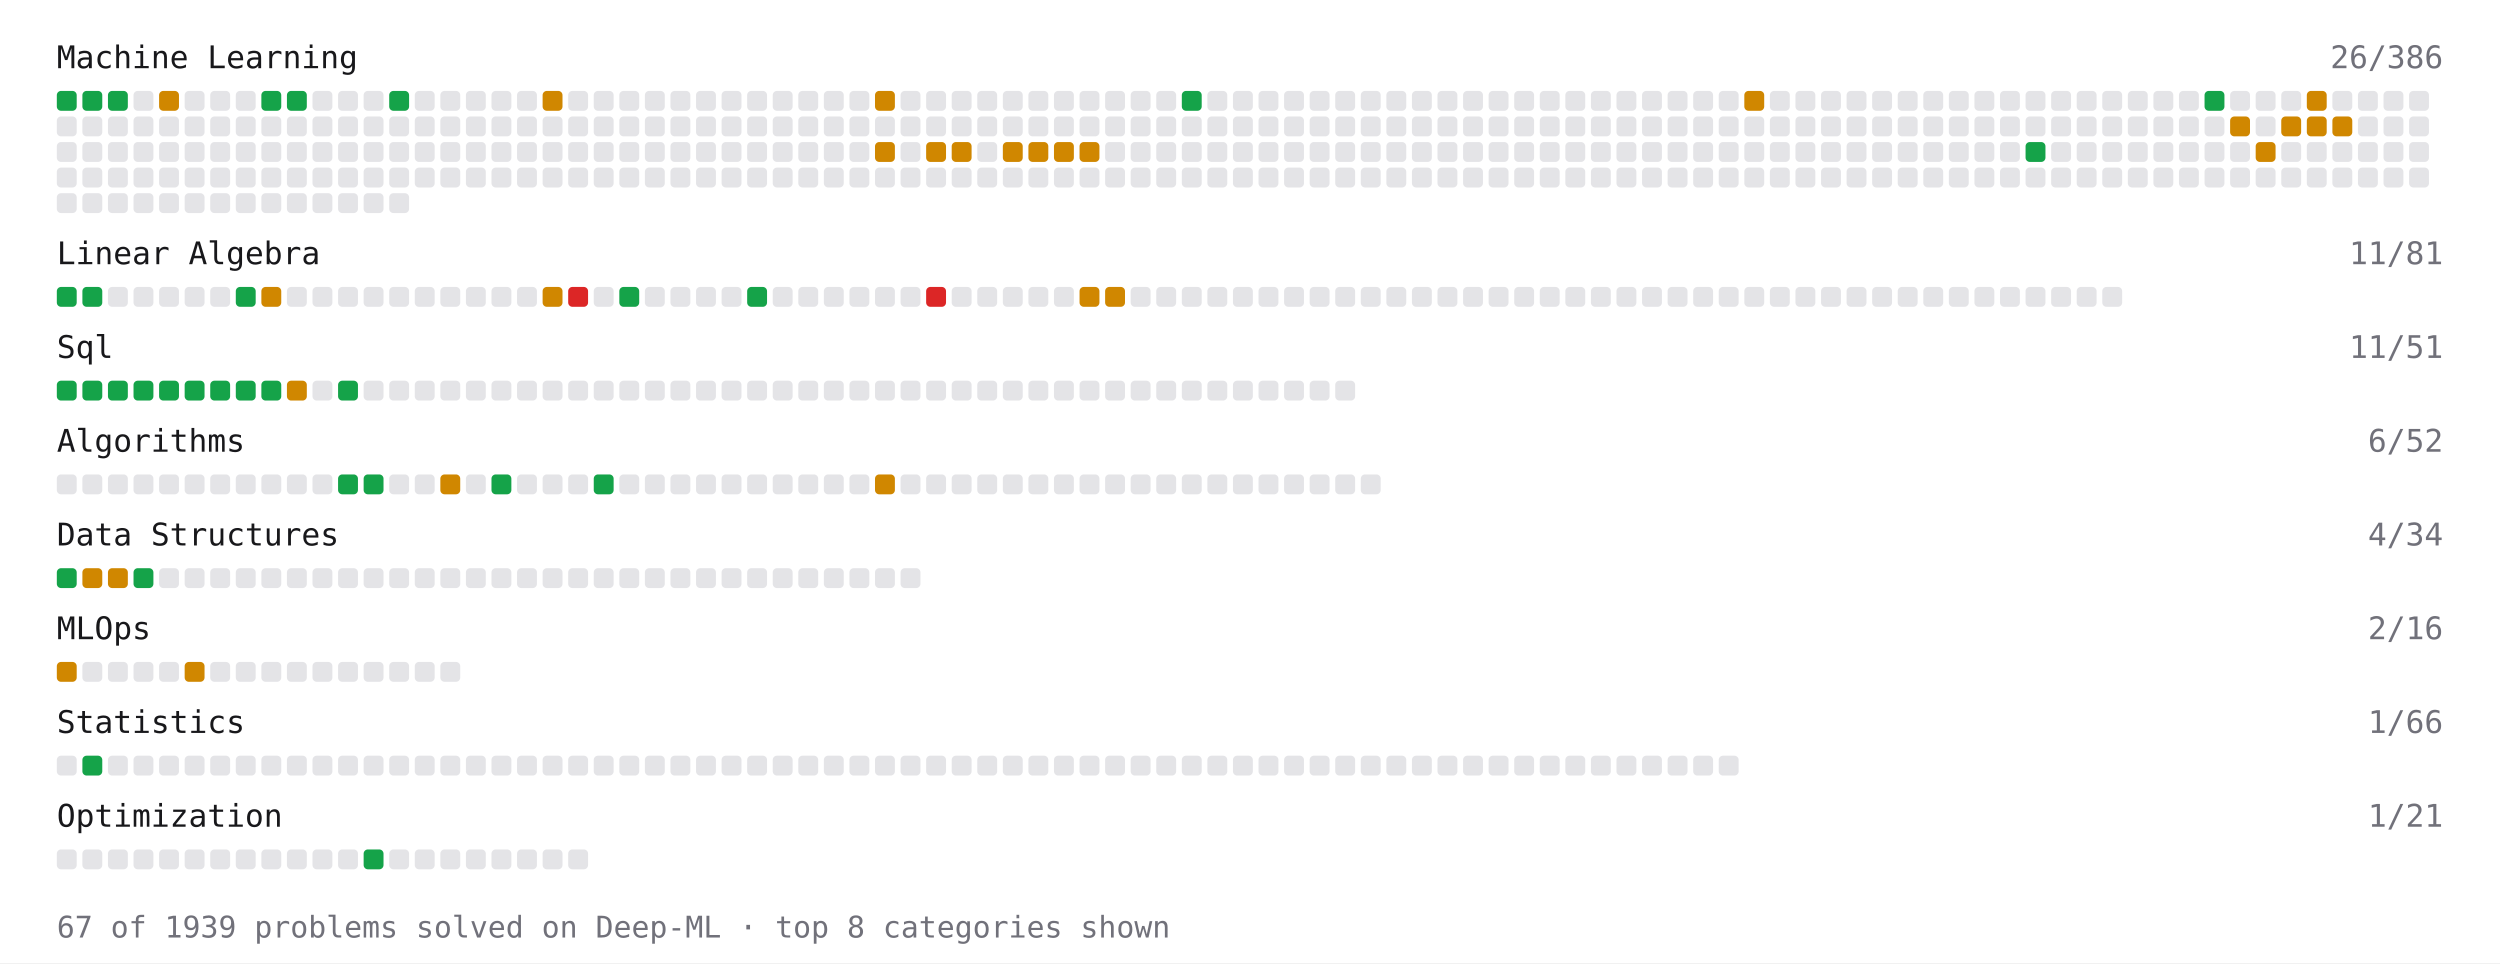
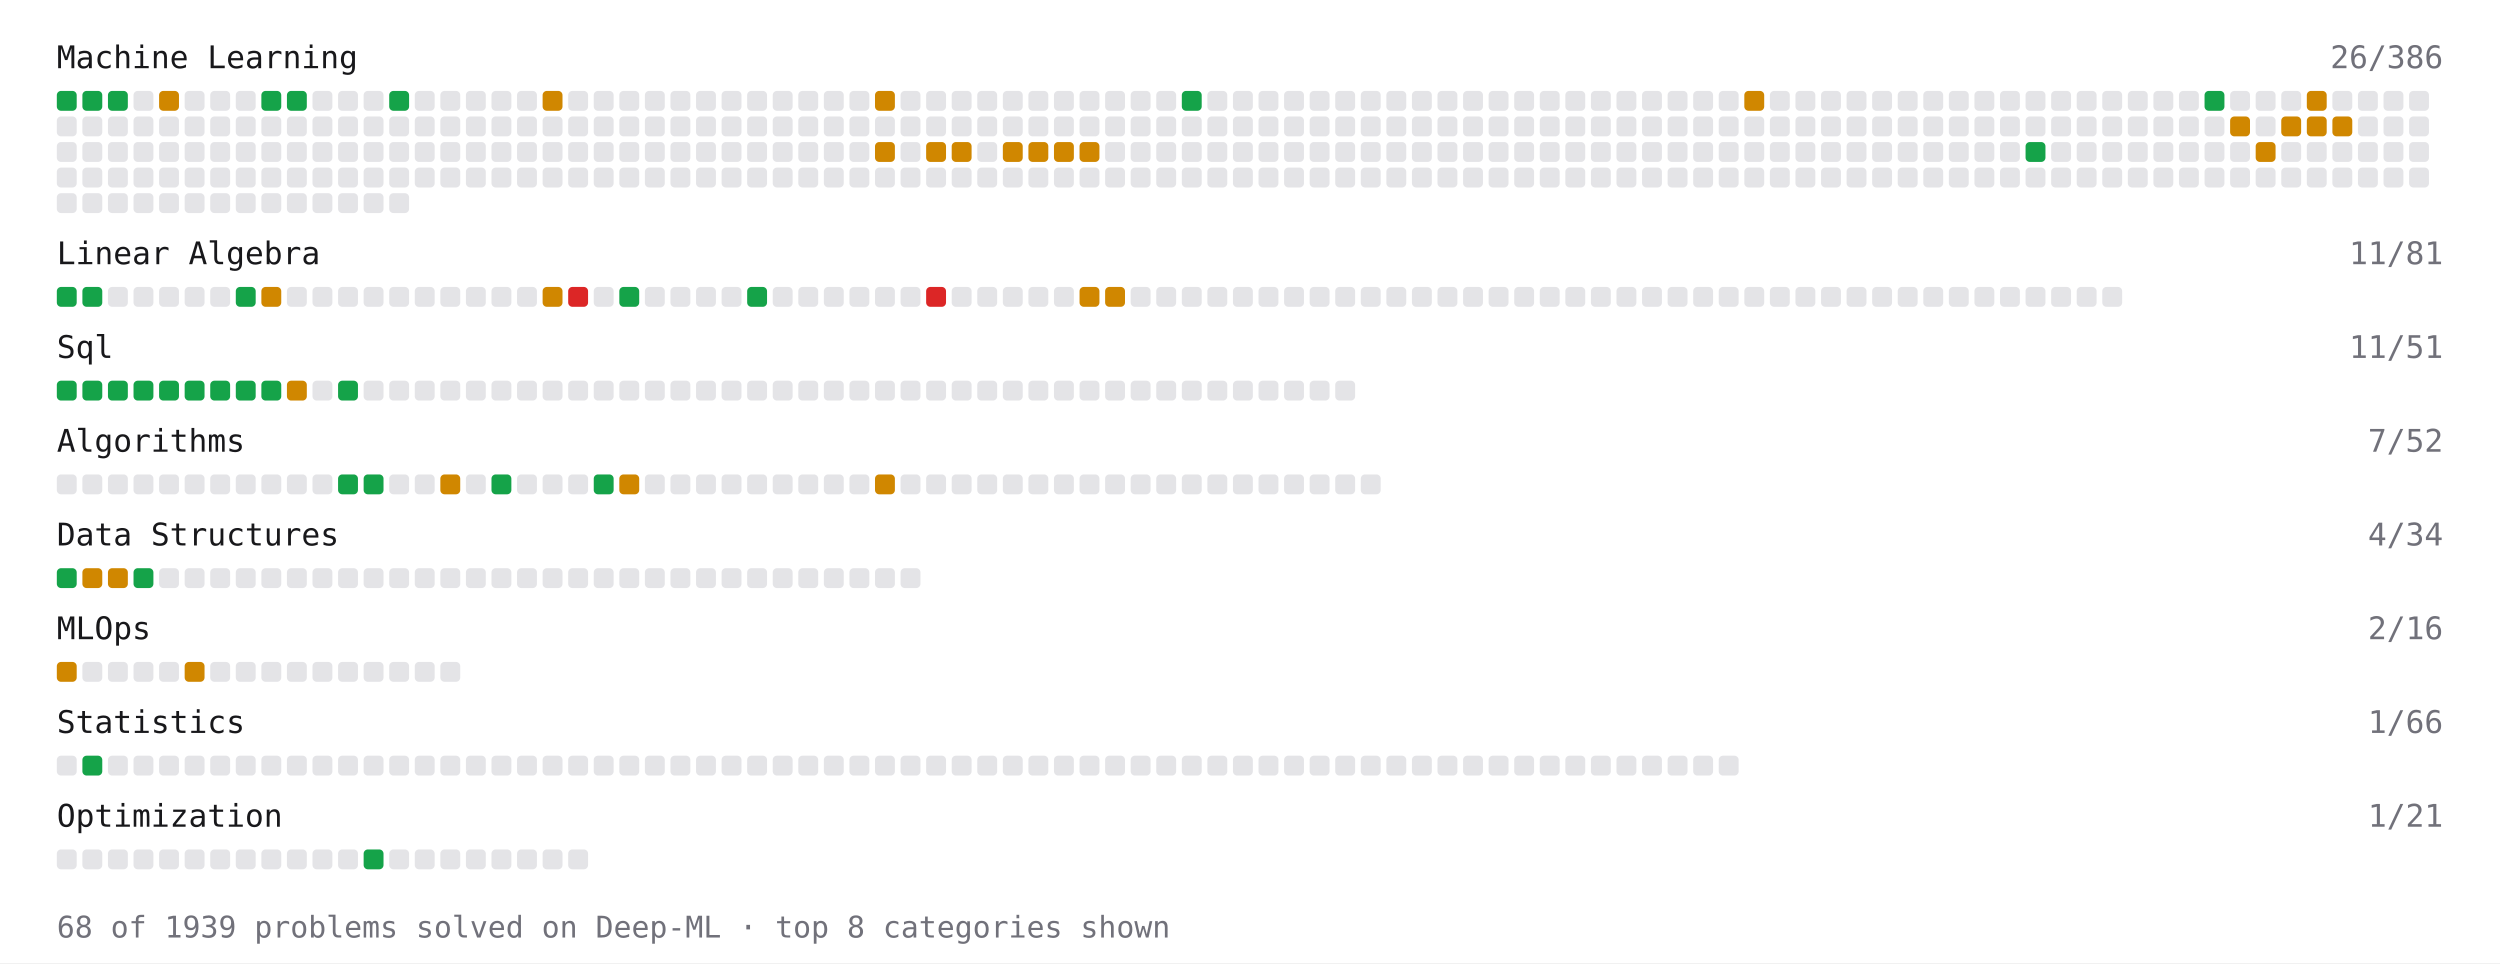
- <svg xmlns="http://www.w3.org/2000/svg" width="880" height="339" viewBox="0 0 880 339" role="img" aria-label="Deep-ML coverage: 67 of 1939 problems solved">
+ <svg xmlns="http://www.w3.org/2000/svg" width="880" height="339" viewBox="0 0 880 339" role="img" aria-label="Deep-ML coverage: 68 of 1939 problems solved">
  <style>
  .bg{fill:#ffffff}.tx{fill:#18181b}.dim{fill:#71717a}.none{fill:#e4e4e7}
  .e{fill:#15a349}.m{fill:#d08700}.h{fill:#dc2626}.u{fill:#a1a1aa}
  @media (prefers-color-scheme:dark){
    .bg{fill:#0b0b0d}.tx{fill:#fafafa}.dim{fill:#8b8b95}.none{fill:#26262b}
    .e{fill:#34d27b}.m{fill:#f5b13d}.h{fill:#f76d6d}.u{fill:#5c5c66}
  }
</style>
  <rect width="880" height="339" class="bg" />
  <text x="20" y="24" class="tx" font-size="11" font-family="ui-monospace,monospace">Machine Learning</text>
  <text x="860" y="24" class="dim" font-size="11" text-anchor="end" font-family="ui-monospace,monospace">26/386</text>
  <rect x="20" y="32" width="7" height="7" rx="1.5" class="e" />
  <rect x="29" y="32" width="7" height="7" rx="1.5" class="e" />
  <rect x="38" y="32" width="7" height="7" rx="1.5" class="e" />
  <rect x="47" y="32" width="7" height="7" rx="1.5" class="none" />
  <rect x="56" y="32" width="7" height="7" rx="1.5" class="m" />
  <rect x="65" y="32" width="7" height="7" rx="1.5" class="none" />
  <rect x="74" y="32" width="7" height="7" rx="1.5" class="none" />
  <rect x="83" y="32" width="7" height="7" rx="1.5" class="none" />
  <rect x="92" y="32" width="7" height="7" rx="1.5" class="e" />
  <rect x="101" y="32" width="7" height="7" rx="1.5" class="e" />
  <rect x="110" y="32" width="7" height="7" rx="1.5" class="none" />
  <rect x="119" y="32" width="7" height="7" rx="1.5" class="none" />
  <rect x="128" y="32" width="7" height="7" rx="1.5" class="none" />
  <rect x="137" y="32" width="7" height="7" rx="1.5" class="e" />
  <rect x="146" y="32" width="7" height="7" rx="1.5" class="none" />
  <rect x="155" y="32" width="7" height="7" rx="1.5" class="none" />
  <rect x="164" y="32" width="7" height="7" rx="1.5" class="none" />
  <rect x="173" y="32" width="7" height="7" rx="1.5" class="none" />
  <rect x="182" y="32" width="7" height="7" rx="1.5" class="none" />
  <rect x="191" y="32" width="7" height="7" rx="1.5" class="m" />
  <rect x="200" y="32" width="7" height="7" rx="1.5" class="none" />
  <rect x="209" y="32" width="7" height="7" rx="1.5" class="none" />
  <rect x="218" y="32" width="7" height="7" rx="1.5" class="none" />
  <rect x="227" y="32" width="7" height="7" rx="1.5" class="none" />
  <rect x="236" y="32" width="7" height="7" rx="1.5" class="none" />
  <rect x="245" y="32" width="7" height="7" rx="1.5" class="none" />
  <rect x="254" y="32" width="7" height="7" rx="1.5" class="none" />
  <rect x="263" y="32" width="7" height="7" rx="1.5" class="none" />
  <rect x="272" y="32" width="7" height="7" rx="1.5" class="none" />
  <rect x="281" y="32" width="7" height="7" rx="1.5" class="none" />
  <rect x="290" y="32" width="7" height="7" rx="1.5" class="none" />
  <rect x="299" y="32" width="7" height="7" rx="1.5" class="none" />
  <rect x="308" y="32" width="7" height="7" rx="1.5" class="m" />
  <rect x="317" y="32" width="7" height="7" rx="1.5" class="none" />
  <rect x="326" y="32" width="7" height="7" rx="1.5" class="none" />
  <rect x="335" y="32" width="7" height="7" rx="1.5" class="none" />
  <rect x="344" y="32" width="7" height="7" rx="1.5" class="none" />
  <rect x="353" y="32" width="7" height="7" rx="1.5" class="none" />
  <rect x="362" y="32" width="7" height="7" rx="1.5" class="none" />
  <rect x="371" y="32" width="7" height="7" rx="1.5" class="none" />
  <rect x="380" y="32" width="7" height="7" rx="1.5" class="none" />
  <rect x="389" y="32" width="7" height="7" rx="1.5" class="none" />
  <rect x="398" y="32" width="7" height="7" rx="1.5" class="none" />
  <rect x="407" y="32" width="7" height="7" rx="1.5" class="none" />
  <rect x="416" y="32" width="7" height="7" rx="1.5" class="e" />
  <rect x="425" y="32" width="7" height="7" rx="1.5" class="none" />
  <rect x="434" y="32" width="7" height="7" rx="1.5" class="none" />
  <rect x="443" y="32" width="7" height="7" rx="1.5" class="none" />
  <rect x="452" y="32" width="7" height="7" rx="1.5" class="none" />
  <rect x="461" y="32" width="7" height="7" rx="1.5" class="none" />
  <rect x="470" y="32" width="7" height="7" rx="1.5" class="none" />
  <rect x="479" y="32" width="7" height="7" rx="1.5" class="none" />
  <rect x="488" y="32" width="7" height="7" rx="1.5" class="none" />
  <rect x="497" y="32" width="7" height="7" rx="1.5" class="none" />
  <rect x="506" y="32" width="7" height="7" rx="1.5" class="none" />
  <rect x="515" y="32" width="7" height="7" rx="1.5" class="none" />
  <rect x="524" y="32" width="7" height="7" rx="1.5" class="none" />
  <rect x="533" y="32" width="7" height="7" rx="1.5" class="none" />
  <rect x="542" y="32" width="7" height="7" rx="1.5" class="none" />
  <rect x="551" y="32" width="7" height="7" rx="1.5" class="none" />
  <rect x="560" y="32" width="7" height="7" rx="1.5" class="none" />
  <rect x="569" y="32" width="7" height="7" rx="1.5" class="none" />
  <rect x="578" y="32" width="7" height="7" rx="1.5" class="none" />
  <rect x="587" y="32" width="7" height="7" rx="1.5" class="none" />
  <rect x="596" y="32" width="7" height="7" rx="1.5" class="none" />
  <rect x="605" y="32" width="7" height="7" rx="1.5" class="none" />
  <rect x="614" y="32" width="7" height="7" rx="1.5" class="m" />
  <rect x="623" y="32" width="7" height="7" rx="1.5" class="none" />
  <rect x="632" y="32" width="7" height="7" rx="1.5" class="none" />
  <rect x="641" y="32" width="7" height="7" rx="1.5" class="none" />
  <rect x="650" y="32" width="7" height="7" rx="1.5" class="none" />
  <rect x="659" y="32" width="7" height="7" rx="1.5" class="none" />
  <rect x="668" y="32" width="7" height="7" rx="1.5" class="none" />
  <rect x="677" y="32" width="7" height="7" rx="1.5" class="none" />
  <rect x="686" y="32" width="7" height="7" rx="1.5" class="none" />
  <rect x="695" y="32" width="7" height="7" rx="1.5" class="none" />
  <rect x="704" y="32" width="7" height="7" rx="1.5" class="none" />
  <rect x="713" y="32" width="7" height="7" rx="1.5" class="none" />
  <rect x="722" y="32" width="7" height="7" rx="1.5" class="none" />
  <rect x="731" y="32" width="7" height="7" rx="1.5" class="none" />
  <rect x="740" y="32" width="7" height="7" rx="1.5" class="none" />
  <rect x="749" y="32" width="7" height="7" rx="1.5" class="none" />
  <rect x="758" y="32" width="7" height="7" rx="1.5" class="none" />
  <rect x="767" y="32" width="7" height="7" rx="1.5" class="none" />
  <rect x="776" y="32" width="7" height="7" rx="1.5" class="e" />
  <rect x="785" y="32" width="7" height="7" rx="1.5" class="none" />
  <rect x="794" y="32" width="7" height="7" rx="1.5" class="none" />
  <rect x="803" y="32" width="7" height="7" rx="1.5" class="none" />
  <rect x="812" y="32" width="7" height="7" rx="1.5" class="m" />
  <rect x="821" y="32" width="7" height="7" rx="1.5" class="none" />
  <rect x="830" y="32" width="7" height="7" rx="1.5" class="none" />
  <rect x="839" y="32" width="7" height="7" rx="1.5" class="none" />
  <rect x="848" y="32" width="7" height="7" rx="1.5" class="none" />
  <rect x="20" y="41" width="7" height="7" rx="1.5" class="none" />
  <rect x="29" y="41" width="7" height="7" rx="1.5" class="none" />
  <rect x="38" y="41" width="7" height="7" rx="1.5" class="none" />
  <rect x="47" y="41" width="7" height="7" rx="1.5" class="none" />
  <rect x="56" y="41" width="7" height="7" rx="1.5" class="none" />
  <rect x="65" y="41" width="7" height="7" rx="1.5" class="none" />
  <rect x="74" y="41" width="7" height="7" rx="1.5" class="none" />
  <rect x="83" y="41" width="7" height="7" rx="1.5" class="none" />
  <rect x="92" y="41" width="7" height="7" rx="1.5" class="none" />
  <rect x="101" y="41" width="7" height="7" rx="1.5" class="none" />
  <rect x="110" y="41" width="7" height="7" rx="1.5" class="none" />
  <rect x="119" y="41" width="7" height="7" rx="1.5" class="none" />
  <rect x="128" y="41" width="7" height="7" rx="1.5" class="none" />
  <rect x="137" y="41" width="7" height="7" rx="1.5" class="none" />
  <rect x="146" y="41" width="7" height="7" rx="1.5" class="none" />
  <rect x="155" y="41" width="7" height="7" rx="1.5" class="none" />
  <rect x="164" y="41" width="7" height="7" rx="1.5" class="none" />
  <rect x="173" y="41" width="7" height="7" rx="1.5" class="none" />
  <rect x="182" y="41" width="7" height="7" rx="1.5" class="none" />
  <rect x="191" y="41" width="7" height="7" rx="1.5" class="none" />
  <rect x="200" y="41" width="7" height="7" rx="1.5" class="none" />
  <rect x="209" y="41" width="7" height="7" rx="1.5" class="none" />
  <rect x="218" y="41" width="7" height="7" rx="1.5" class="none" />
  <rect x="227" y="41" width="7" height="7" rx="1.5" class="none" />
  <rect x="236" y="41" width="7" height="7" rx="1.5" class="none" />
  <rect x="245" y="41" width="7" height="7" rx="1.5" class="none" />
  <rect x="254" y="41" width="7" height="7" rx="1.5" class="none" />
  <rect x="263" y="41" width="7" height="7" rx="1.5" class="none" />
  <rect x="272" y="41" width="7" height="7" rx="1.5" class="none" />
  <rect x="281" y="41" width="7" height="7" rx="1.5" class="none" />
  <rect x="290" y="41" width="7" height="7" rx="1.5" class="none" />
  <rect x="299" y="41" width="7" height="7" rx="1.5" class="none" />
  <rect x="308" y="41" width="7" height="7" rx="1.5" class="none" />
  <rect x="317" y="41" width="7" height="7" rx="1.5" class="none" />
  <rect x="326" y="41" width="7" height="7" rx="1.5" class="none" />
  <rect x="335" y="41" width="7" height="7" rx="1.5" class="none" />
  <rect x="344" y="41" width="7" height="7" rx="1.5" class="none" />
  <rect x="353" y="41" width="7" height="7" rx="1.5" class="none" />
  <rect x="362" y="41" width="7" height="7" rx="1.5" class="none" />
  <rect x="371" y="41" width="7" height="7" rx="1.5" class="none" />
  <rect x="380" y="41" width="7" height="7" rx="1.5" class="none" />
  <rect x="389" y="41" width="7" height="7" rx="1.5" class="none" />
  <rect x="398" y="41" width="7" height="7" rx="1.5" class="none" />
  <rect x="407" y="41" width="7" height="7" rx="1.5" class="none" />
  <rect x="416" y="41" width="7" height="7" rx="1.5" class="none" />
  <rect x="425" y="41" width="7" height="7" rx="1.5" class="none" />
  <rect x="434" y="41" width="7" height="7" rx="1.5" class="none" />
  <rect x="443" y="41" width="7" height="7" rx="1.5" class="none" />
  <rect x="452" y="41" width="7" height="7" rx="1.5" class="none" />
  <rect x="461" y="41" width="7" height="7" rx="1.5" class="none" />
  <rect x="470" y="41" width="7" height="7" rx="1.5" class="none" />
  <rect x="479" y="41" width="7" height="7" rx="1.5" class="none" />
  <rect x="488" y="41" width="7" height="7" rx="1.5" class="none" />
  <rect x="497" y="41" width="7" height="7" rx="1.5" class="none" />
  <rect x="506" y="41" width="7" height="7" rx="1.5" class="none" />
  <rect x="515" y="41" width="7" height="7" rx="1.5" class="none" />
  <rect x="524" y="41" width="7" height="7" rx="1.5" class="none" />
  <rect x="533" y="41" width="7" height="7" rx="1.5" class="none" />
  <rect x="542" y="41" width="7" height="7" rx="1.5" class="none" />
  <rect x="551" y="41" width="7" height="7" rx="1.5" class="none" />
  <rect x="560" y="41" width="7" height="7" rx="1.5" class="none" />
  <rect x="569" y="41" width="7" height="7" rx="1.5" class="none" />
  <rect x="578" y="41" width="7" height="7" rx="1.5" class="none" />
  <rect x="587" y="41" width="7" height="7" rx="1.5" class="none" />
  <rect x="596" y="41" width="7" height="7" rx="1.5" class="none" />
  <rect x="605" y="41" width="7" height="7" rx="1.5" class="none" />
  <rect x="614" y="41" width="7" height="7" rx="1.5" class="none" />
  <rect x="623" y="41" width="7" height="7" rx="1.5" class="none" />
  <rect x="632" y="41" width="7" height="7" rx="1.5" class="none" />
  <rect x="641" y="41" width="7" height="7" rx="1.5" class="none" />
  <rect x="650" y="41" width="7" height="7" rx="1.5" class="none" />
  <rect x="659" y="41" width="7" height="7" rx="1.5" class="none" />
  <rect x="668" y="41" width="7" height="7" rx="1.5" class="none" />
  <rect x="677" y="41" width="7" height="7" rx="1.5" class="none" />
  <rect x="686" y="41" width="7" height="7" rx="1.5" class="none" />
  <rect x="695" y="41" width="7" height="7" rx="1.5" class="none" />
  <rect x="704" y="41" width="7" height="7" rx="1.5" class="none" />
  <rect x="713" y="41" width="7" height="7" rx="1.5" class="none" />
  <rect x="722" y="41" width="7" height="7" rx="1.5" class="none" />
  <rect x="731" y="41" width="7" height="7" rx="1.5" class="none" />
  <rect x="740" y="41" width="7" height="7" rx="1.5" class="none" />
  <rect x="749" y="41" width="7" height="7" rx="1.5" class="none" />
  <rect x="758" y="41" width="7" height="7" rx="1.5" class="none" />
  <rect x="767" y="41" width="7" height="7" rx="1.5" class="none" />
  <rect x="776" y="41" width="7" height="7" rx="1.5" class="none" />
  <rect x="785" y="41" width="7" height="7" rx="1.5" class="m" />
  <rect x="794" y="41" width="7" height="7" rx="1.5" class="none" />
  <rect x="803" y="41" width="7" height="7" rx="1.5" class="m" />
  <rect x="812" y="41" width="7" height="7" rx="1.5" class="m" />
  <rect x="821" y="41" width="7" height="7" rx="1.5" class="m" />
  <rect x="830" y="41" width="7" height="7" rx="1.5" class="none" />
  <rect x="839" y="41" width="7" height="7" rx="1.5" class="none" />
  <rect x="848" y="41" width="7" height="7" rx="1.5" class="none" />
  <rect x="20" y="50" width="7" height="7" rx="1.5" class="none" />
  <rect x="29" y="50" width="7" height="7" rx="1.5" class="none" />
  <rect x="38" y="50" width="7" height="7" rx="1.5" class="none" />
  <rect x="47" y="50" width="7" height="7" rx="1.5" class="none" />
  <rect x="56" y="50" width="7" height="7" rx="1.5" class="none" />
  <rect x="65" y="50" width="7" height="7" rx="1.5" class="none" />
  <rect x="74" y="50" width="7" height="7" rx="1.5" class="none" />
  <rect x="83" y="50" width="7" height="7" rx="1.5" class="none" />
  <rect x="92" y="50" width="7" height="7" rx="1.5" class="none" />
  <rect x="101" y="50" width="7" height="7" rx="1.5" class="none" />
  <rect x="110" y="50" width="7" height="7" rx="1.5" class="none" />
  <rect x="119" y="50" width="7" height="7" rx="1.5" class="none" />
  <rect x="128" y="50" width="7" height="7" rx="1.5" class="none" />
  <rect x="137" y="50" width="7" height="7" rx="1.5" class="none" />
  <rect x="146" y="50" width="7" height="7" rx="1.5" class="none" />
  <rect x="155" y="50" width="7" height="7" rx="1.5" class="none" />
  <rect x="164" y="50" width="7" height="7" rx="1.5" class="none" />
  <rect x="173" y="50" width="7" height="7" rx="1.5" class="none" />
  <rect x="182" y="50" width="7" height="7" rx="1.5" class="none" />
  <rect x="191" y="50" width="7" height="7" rx="1.5" class="none" />
  <rect x="200" y="50" width="7" height="7" rx="1.5" class="none" />
  <rect x="209" y="50" width="7" height="7" rx="1.5" class="none" />
  <rect x="218" y="50" width="7" height="7" rx="1.5" class="none" />
  <rect x="227" y="50" width="7" height="7" rx="1.5" class="none" />
  <rect x="236" y="50" width="7" height="7" rx="1.5" class="none" />
  <rect x="245" y="50" width="7" height="7" rx="1.5" class="none" />
  <rect x="254" y="50" width="7" height="7" rx="1.5" class="none" />
  <rect x="263" y="50" width="7" height="7" rx="1.5" class="none" />
  <rect x="272" y="50" width="7" height="7" rx="1.5" class="none" />
  <rect x="281" y="50" width="7" height="7" rx="1.5" class="none" />
  <rect x="290" y="50" width="7" height="7" rx="1.5" class="none" />
  <rect x="299" y="50" width="7" height="7" rx="1.5" class="none" />
  <rect x="308" y="50" width="7" height="7" rx="1.5" class="m" />
  <rect x="317" y="50" width="7" height="7" rx="1.5" class="none" />
  <rect x="326" y="50" width="7" height="7" rx="1.5" class="m" />
  <rect x="335" y="50" width="7" height="7" rx="1.5" class="m" />
  <rect x="344" y="50" width="7" height="7" rx="1.5" class="none" />
  <rect x="353" y="50" width="7" height="7" rx="1.5" class="m" />
  <rect x="362" y="50" width="7" height="7" rx="1.5" class="m" />
  <rect x="371" y="50" width="7" height="7" rx="1.5" class="m" />
  <rect x="380" y="50" width="7" height="7" rx="1.5" class="m" />
  <rect x="389" y="50" width="7" height="7" rx="1.5" class="none" />
  <rect x="398" y="50" width="7" height="7" rx="1.5" class="none" />
  <rect x="407" y="50" width="7" height="7" rx="1.5" class="none" />
  <rect x="416" y="50" width="7" height="7" rx="1.5" class="none" />
  <rect x="425" y="50" width="7" height="7" rx="1.5" class="none" />
  <rect x="434" y="50" width="7" height="7" rx="1.5" class="none" />
  <rect x="443" y="50" width="7" height="7" rx="1.5" class="none" />
  <rect x="452" y="50" width="7" height="7" rx="1.5" class="none" />
  <rect x="461" y="50" width="7" height="7" rx="1.5" class="none" />
  <rect x="470" y="50" width="7" height="7" rx="1.5" class="none" />
  <rect x="479" y="50" width="7" height="7" rx="1.5" class="none" />
  <rect x="488" y="50" width="7" height="7" rx="1.5" class="none" />
  <rect x="497" y="50" width="7" height="7" rx="1.5" class="none" />
  <rect x="506" y="50" width="7" height="7" rx="1.5" class="none" />
  <rect x="515" y="50" width="7" height="7" rx="1.5" class="none" />
  <rect x="524" y="50" width="7" height="7" rx="1.5" class="none" />
  <rect x="533" y="50" width="7" height="7" rx="1.5" class="none" />
  <rect x="542" y="50" width="7" height="7" rx="1.5" class="none" />
  <rect x="551" y="50" width="7" height="7" rx="1.5" class="none" />
  <rect x="560" y="50" width="7" height="7" rx="1.5" class="none" />
  <rect x="569" y="50" width="7" height="7" rx="1.5" class="none" />
  <rect x="578" y="50" width="7" height="7" rx="1.5" class="none" />
  <rect x="587" y="50" width="7" height="7" rx="1.5" class="none" />
  <rect x="596" y="50" width="7" height="7" rx="1.5" class="none" />
  <rect x="605" y="50" width="7" height="7" rx="1.5" class="none" />
  <rect x="614" y="50" width="7" height="7" rx="1.5" class="none" />
  <rect x="623" y="50" width="7" height="7" rx="1.5" class="none" />
  <rect x="632" y="50" width="7" height="7" rx="1.5" class="none" />
  <rect x="641" y="50" width="7" height="7" rx="1.5" class="none" />
  <rect x="650" y="50" width="7" height="7" rx="1.5" class="none" />
  <rect x="659" y="50" width="7" height="7" rx="1.5" class="none" />
  <rect x="668" y="50" width="7" height="7" rx="1.5" class="none" />
  <rect x="677" y="50" width="7" height="7" rx="1.5" class="none" />
  <rect x="686" y="50" width="7" height="7" rx="1.5" class="none" />
  <rect x="695" y="50" width="7" height="7" rx="1.5" class="none" />
  <rect x="704" y="50" width="7" height="7" rx="1.5" class="none" />
  <rect x="713" y="50" width="7" height="7" rx="1.5" class="e" />
  <rect x="722" y="50" width="7" height="7" rx="1.5" class="none" />
  <rect x="731" y="50" width="7" height="7" rx="1.5" class="none" />
  <rect x="740" y="50" width="7" height="7" rx="1.5" class="none" />
  <rect x="749" y="50" width="7" height="7" rx="1.5" class="none" />
  <rect x="758" y="50" width="7" height="7" rx="1.5" class="none" />
  <rect x="767" y="50" width="7" height="7" rx="1.5" class="none" />
  <rect x="776" y="50" width="7" height="7" rx="1.5" class="none" />
  <rect x="785" y="50" width="7" height="7" rx="1.5" class="none" />
  <rect x="794" y="50" width="7" height="7" rx="1.5" class="m" />
  <rect x="803" y="50" width="7" height="7" rx="1.5" class="none" />
  <rect x="812" y="50" width="7" height="7" rx="1.5" class="none" />
  <rect x="821" y="50" width="7" height="7" rx="1.5" class="none" />
  <rect x="830" y="50" width="7" height="7" rx="1.5" class="none" />
  <rect x="839" y="50" width="7" height="7" rx="1.5" class="none" />
  <rect x="848" y="50" width="7" height="7" rx="1.5" class="none" />
  <rect x="20" y="59" width="7" height="7" rx="1.5" class="none" />
  <rect x="29" y="59" width="7" height="7" rx="1.5" class="none" />
  <rect x="38" y="59" width="7" height="7" rx="1.5" class="none" />
  <rect x="47" y="59" width="7" height="7" rx="1.5" class="none" />
  <rect x="56" y="59" width="7" height="7" rx="1.5" class="none" />
  <rect x="65" y="59" width="7" height="7" rx="1.5" class="none" />
  <rect x="74" y="59" width="7" height="7" rx="1.5" class="none" />
  <rect x="83" y="59" width="7" height="7" rx="1.5" class="none" />
  <rect x="92" y="59" width="7" height="7" rx="1.5" class="none" />
  <rect x="101" y="59" width="7" height="7" rx="1.5" class="none" />
  <rect x="110" y="59" width="7" height="7" rx="1.5" class="none" />
  <rect x="119" y="59" width="7" height="7" rx="1.5" class="none" />
  <rect x="128" y="59" width="7" height="7" rx="1.5" class="none" />
  <rect x="137" y="59" width="7" height="7" rx="1.5" class="none" />
  <rect x="146" y="59" width="7" height="7" rx="1.5" class="none" />
  <rect x="155" y="59" width="7" height="7" rx="1.5" class="none" />
  <rect x="164" y="59" width="7" height="7" rx="1.5" class="none" />
  <rect x="173" y="59" width="7" height="7" rx="1.5" class="none" />
  <rect x="182" y="59" width="7" height="7" rx="1.5" class="none" />
  <rect x="191" y="59" width="7" height="7" rx="1.5" class="none" />
  <rect x="200" y="59" width="7" height="7" rx="1.5" class="none" />
  <rect x="209" y="59" width="7" height="7" rx="1.5" class="none" />
  <rect x="218" y="59" width="7" height="7" rx="1.5" class="none" />
  <rect x="227" y="59" width="7" height="7" rx="1.5" class="none" />
  <rect x="236" y="59" width="7" height="7" rx="1.5" class="none" />
  <rect x="245" y="59" width="7" height="7" rx="1.5" class="none" />
  <rect x="254" y="59" width="7" height="7" rx="1.5" class="none" />
  <rect x="263" y="59" width="7" height="7" rx="1.5" class="none" />
  <rect x="272" y="59" width="7" height="7" rx="1.5" class="none" />
  <rect x="281" y="59" width="7" height="7" rx="1.5" class="none" />
  <rect x="290" y="59" width="7" height="7" rx="1.5" class="none" />
  <rect x="299" y="59" width="7" height="7" rx="1.5" class="none" />
  <rect x="308" y="59" width="7" height="7" rx="1.5" class="none" />
  <rect x="317" y="59" width="7" height="7" rx="1.5" class="none" />
  <rect x="326" y="59" width="7" height="7" rx="1.5" class="none" />
  <rect x="335" y="59" width="7" height="7" rx="1.5" class="none" />
  <rect x="344" y="59" width="7" height="7" rx="1.5" class="none" />
  <rect x="353" y="59" width="7" height="7" rx="1.5" class="none" />
  <rect x="362" y="59" width="7" height="7" rx="1.5" class="none" />
  <rect x="371" y="59" width="7" height="7" rx="1.5" class="none" />
  <rect x="380" y="59" width="7" height="7" rx="1.5" class="none" />
  <rect x="389" y="59" width="7" height="7" rx="1.5" class="none" />
  <rect x="398" y="59" width="7" height="7" rx="1.5" class="none" />
  <rect x="407" y="59" width="7" height="7" rx="1.5" class="none" />
  <rect x="416" y="59" width="7" height="7" rx="1.5" class="none" />
  <rect x="425" y="59" width="7" height="7" rx="1.5" class="none" />
  <rect x="434" y="59" width="7" height="7" rx="1.5" class="none" />
  <rect x="443" y="59" width="7" height="7" rx="1.5" class="none" />
  <rect x="452" y="59" width="7" height="7" rx="1.5" class="none" />
  <rect x="461" y="59" width="7" height="7" rx="1.5" class="none" />
  <rect x="470" y="59" width="7" height="7" rx="1.5" class="none" />
  <rect x="479" y="59" width="7" height="7" rx="1.5" class="none" />
  <rect x="488" y="59" width="7" height="7" rx="1.5" class="none" />
  <rect x="497" y="59" width="7" height="7" rx="1.5" class="none" />
  <rect x="506" y="59" width="7" height="7" rx="1.5" class="none" />
  <rect x="515" y="59" width="7" height="7" rx="1.5" class="none" />
  <rect x="524" y="59" width="7" height="7" rx="1.5" class="none" />
  <rect x="533" y="59" width="7" height="7" rx="1.5" class="none" />
  <rect x="542" y="59" width="7" height="7" rx="1.5" class="none" />
  <rect x="551" y="59" width="7" height="7" rx="1.5" class="none" />
  <rect x="560" y="59" width="7" height="7" rx="1.5" class="none" />
  <rect x="569" y="59" width="7" height="7" rx="1.5" class="none" />
  <rect x="578" y="59" width="7" height="7" rx="1.5" class="none" />
  <rect x="587" y="59" width="7" height="7" rx="1.5" class="none" />
  <rect x="596" y="59" width="7" height="7" rx="1.5" class="none" />
  <rect x="605" y="59" width="7" height="7" rx="1.5" class="none" />
  <rect x="614" y="59" width="7" height="7" rx="1.5" class="none" />
  <rect x="623" y="59" width="7" height="7" rx="1.5" class="none" />
  <rect x="632" y="59" width="7" height="7" rx="1.5" class="none" />
  <rect x="641" y="59" width="7" height="7" rx="1.5" class="none" />
  <rect x="650" y="59" width="7" height="7" rx="1.5" class="none" />
  <rect x="659" y="59" width="7" height="7" rx="1.5" class="none" />
  <rect x="668" y="59" width="7" height="7" rx="1.5" class="none" />
  <rect x="677" y="59" width="7" height="7" rx="1.5" class="none" />
  <rect x="686" y="59" width="7" height="7" rx="1.5" class="none" />
  <rect x="695" y="59" width="7" height="7" rx="1.5" class="none" />
  <rect x="704" y="59" width="7" height="7" rx="1.5" class="none" />
  <rect x="713" y="59" width="7" height="7" rx="1.5" class="none" />
  <rect x="722" y="59" width="7" height="7" rx="1.5" class="none" />
  <rect x="731" y="59" width="7" height="7" rx="1.5" class="none" />
  <rect x="740" y="59" width="7" height="7" rx="1.5" class="none" />
  <rect x="749" y="59" width="7" height="7" rx="1.5" class="none" />
  <rect x="758" y="59" width="7" height="7" rx="1.5" class="none" />
  <rect x="767" y="59" width="7" height="7" rx="1.5" class="none" />
  <rect x="776" y="59" width="7" height="7" rx="1.5" class="none" />
  <rect x="785" y="59" width="7" height="7" rx="1.5" class="none" />
  <rect x="794" y="59" width="7" height="7" rx="1.5" class="none" />
  <rect x="803" y="59" width="7" height="7" rx="1.5" class="none" />
  <rect x="812" y="59" width="7" height="7" rx="1.5" class="none" />
  <rect x="821" y="59" width="7" height="7" rx="1.5" class="none" />
  <rect x="830" y="59" width="7" height="7" rx="1.5" class="none" />
  <rect x="839" y="59" width="7" height="7" rx="1.5" class="none" />
  <rect x="848" y="59" width="7" height="7" rx="1.5" class="none" />
  <rect x="20" y="68" width="7" height="7" rx="1.5" class="none" />
  <rect x="29" y="68" width="7" height="7" rx="1.5" class="none" />
  <rect x="38" y="68" width="7" height="7" rx="1.5" class="none" />
  <rect x="47" y="68" width="7" height="7" rx="1.5" class="none" />
  <rect x="56" y="68" width="7" height="7" rx="1.5" class="none" />
  <rect x="65" y="68" width="7" height="7" rx="1.5" class="none" />
  <rect x="74" y="68" width="7" height="7" rx="1.5" class="none" />
  <rect x="83" y="68" width="7" height="7" rx="1.5" class="none" />
  <rect x="92" y="68" width="7" height="7" rx="1.5" class="none" />
  <rect x="101" y="68" width="7" height="7" rx="1.5" class="none" />
  <rect x="110" y="68" width="7" height="7" rx="1.5" class="none" />
  <rect x="119" y="68" width="7" height="7" rx="1.5" class="none" />
  <rect x="128" y="68" width="7" height="7" rx="1.5" class="none" />
  <rect x="137" y="68" width="7" height="7" rx="1.5" class="none" />
  <text x="20" y="93" class="tx" font-size="11" font-family="ui-monospace,monospace">Linear Algebra</text>
  <text x="860" y="93" class="dim" font-size="11" text-anchor="end" font-family="ui-monospace,monospace">11/81</text>
  <rect x="20" y="101" width="7" height="7" rx="1.5" class="e" />
  <rect x="29" y="101" width="7" height="7" rx="1.5" class="e" />
  <rect x="38" y="101" width="7" height="7" rx="1.5" class="none" />
  <rect x="47" y="101" width="7" height="7" rx="1.5" class="none" />
  <rect x="56" y="101" width="7" height="7" rx="1.5" class="none" />
  <rect x="65" y="101" width="7" height="7" rx="1.5" class="none" />
  <rect x="74" y="101" width="7" height="7" rx="1.5" class="none" />
  <rect x="83" y="101" width="7" height="7" rx="1.5" class="e" />
  <rect x="92" y="101" width="7" height="7" rx="1.5" class="m" />
  <rect x="101" y="101" width="7" height="7" rx="1.5" class="none" />
  <rect x="110" y="101" width="7" height="7" rx="1.5" class="none" />
  <rect x="119" y="101" width="7" height="7" rx="1.5" class="none" />
  <rect x="128" y="101" width="7" height="7" rx="1.5" class="none" />
  <rect x="137" y="101" width="7" height="7" rx="1.5" class="none" />
  <rect x="146" y="101" width="7" height="7" rx="1.5" class="none" />
  <rect x="155" y="101" width="7" height="7" rx="1.5" class="none" />
  <rect x="164" y="101" width="7" height="7" rx="1.5" class="none" />
  <rect x="173" y="101" width="7" height="7" rx="1.5" class="none" />
  <rect x="182" y="101" width="7" height="7" rx="1.5" class="none" />
  <rect x="191" y="101" width="7" height="7" rx="1.5" class="m" />
  <rect x="200" y="101" width="7" height="7" rx="1.5" class="h" />
  <rect x="209" y="101" width="7" height="7" rx="1.5" class="none" />
  <rect x="218" y="101" width="7" height="7" rx="1.5" class="e" />
  <rect x="227" y="101" width="7" height="7" rx="1.5" class="none" />
  <rect x="236" y="101" width="7" height="7" rx="1.5" class="none" />
  <rect x="245" y="101" width="7" height="7" rx="1.5" class="none" />
  <rect x="254" y="101" width="7" height="7" rx="1.5" class="none" />
  <rect x="263" y="101" width="7" height="7" rx="1.5" class="e" />
  <rect x="272" y="101" width="7" height="7" rx="1.5" class="none" />
  <rect x="281" y="101" width="7" height="7" rx="1.5" class="none" />
  <rect x="290" y="101" width="7" height="7" rx="1.5" class="none" />
  <rect x="299" y="101" width="7" height="7" rx="1.5" class="none" />
  <rect x="308" y="101" width="7" height="7" rx="1.5" class="none" />
  <rect x="317" y="101" width="7" height="7" rx="1.5" class="none" />
  <rect x="326" y="101" width="7" height="7" rx="1.5" class="h" />
  <rect x="335" y="101" width="7" height="7" rx="1.5" class="none" />
  <rect x="344" y="101" width="7" height="7" rx="1.5" class="none" />
  <rect x="353" y="101" width="7" height="7" rx="1.5" class="none" />
  <rect x="362" y="101" width="7" height="7" rx="1.5" class="none" />
  <rect x="371" y="101" width="7" height="7" rx="1.5" class="none" />
  <rect x="380" y="101" width="7" height="7" rx="1.5" class="m" />
  <rect x="389" y="101" width="7" height="7" rx="1.5" class="m" />
  <rect x="398" y="101" width="7" height="7" rx="1.5" class="none" />
  <rect x="407" y="101" width="7" height="7" rx="1.5" class="none" />
  <rect x="416" y="101" width="7" height="7" rx="1.5" class="none" />
  <rect x="425" y="101" width="7" height="7" rx="1.5" class="none" />
  <rect x="434" y="101" width="7" height="7" rx="1.5" class="none" />
  <rect x="443" y="101" width="7" height="7" rx="1.5" class="none" />
  <rect x="452" y="101" width="7" height="7" rx="1.5" class="none" />
  <rect x="461" y="101" width="7" height="7" rx="1.5" class="none" />
  <rect x="470" y="101" width="7" height="7" rx="1.5" class="none" />
  <rect x="479" y="101" width="7" height="7" rx="1.5" class="none" />
  <rect x="488" y="101" width="7" height="7" rx="1.5" class="none" />
  <rect x="497" y="101" width="7" height="7" rx="1.5" class="none" />
  <rect x="506" y="101" width="7" height="7" rx="1.5" class="none" />
  <rect x="515" y="101" width="7" height="7" rx="1.5" class="none" />
  <rect x="524" y="101" width="7" height="7" rx="1.5" class="none" />
  <rect x="533" y="101" width="7" height="7" rx="1.5" class="none" />
  <rect x="542" y="101" width="7" height="7" rx="1.5" class="none" />
  <rect x="551" y="101" width="7" height="7" rx="1.5" class="none" />
  <rect x="560" y="101" width="7" height="7" rx="1.5" class="none" />
  <rect x="569" y="101" width="7" height="7" rx="1.5" class="none" />
  <rect x="578" y="101" width="7" height="7" rx="1.5" class="none" />
  <rect x="587" y="101" width="7" height="7" rx="1.5" class="none" />
  <rect x="596" y="101" width="7" height="7" rx="1.5" class="none" />
  <rect x="605" y="101" width="7" height="7" rx="1.5" class="none" />
  <rect x="614" y="101" width="7" height="7" rx="1.5" class="none" />
  <rect x="623" y="101" width="7" height="7" rx="1.5" class="none" />
  <rect x="632" y="101" width="7" height="7" rx="1.5" class="none" />
  <rect x="641" y="101" width="7" height="7" rx="1.5" class="none" />
  <rect x="650" y="101" width="7" height="7" rx="1.5" class="none" />
  <rect x="659" y="101" width="7" height="7" rx="1.5" class="none" />
  <rect x="668" y="101" width="7" height="7" rx="1.5" class="none" />
  <rect x="677" y="101" width="7" height="7" rx="1.5" class="none" />
  <rect x="686" y="101" width="7" height="7" rx="1.5" class="none" />
  <rect x="695" y="101" width="7" height="7" rx="1.5" class="none" />
  <rect x="704" y="101" width="7" height="7" rx="1.5" class="none" />
  <rect x="713" y="101" width="7" height="7" rx="1.5" class="none" />
  <rect x="722" y="101" width="7" height="7" rx="1.5" class="none" />
  <rect x="731" y="101" width="7" height="7" rx="1.5" class="none" />
  <rect x="740" y="101" width="7" height="7" rx="1.5" class="none" />
  <text x="20" y="126" class="tx" font-size="11" font-family="ui-monospace,monospace">Sql</text>
  <text x="860" y="126" class="dim" font-size="11" text-anchor="end" font-family="ui-monospace,monospace">11/51</text>
  <rect x="20" y="134" width="7" height="7" rx="1.5" class="e" />
  <rect x="29" y="134" width="7" height="7" rx="1.5" class="e" />
  <rect x="38" y="134" width="7" height="7" rx="1.5" class="e" />
  <rect x="47" y="134" width="7" height="7" rx="1.5" class="e" />
  <rect x="56" y="134" width="7" height="7" rx="1.5" class="e" />
  <rect x="65" y="134" width="7" height="7" rx="1.5" class="e" />
  <rect x="74" y="134" width="7" height="7" rx="1.5" class="e" />
  <rect x="83" y="134" width="7" height="7" rx="1.5" class="e" />
  <rect x="92" y="134" width="7" height="7" rx="1.5" class="e" />
  <rect x="101" y="134" width="7" height="7" rx="1.5" class="m" />
  <rect x="110" y="134" width="7" height="7" rx="1.5" class="none" />
  <rect x="119" y="134" width="7" height="7" rx="1.5" class="e" />
  <rect x="128" y="134" width="7" height="7" rx="1.5" class="none" />
  <rect x="137" y="134" width="7" height="7" rx="1.5" class="none" />
  <rect x="146" y="134" width="7" height="7" rx="1.5" class="none" />
  <rect x="155" y="134" width="7" height="7" rx="1.5" class="none" />
  <rect x="164" y="134" width="7" height="7" rx="1.5" class="none" />
  <rect x="173" y="134" width="7" height="7" rx="1.5" class="none" />
  <rect x="182" y="134" width="7" height="7" rx="1.5" class="none" />
  <rect x="191" y="134" width="7" height="7" rx="1.5" class="none" />
  <rect x="200" y="134" width="7" height="7" rx="1.5" class="none" />
  <rect x="209" y="134" width="7" height="7" rx="1.5" class="none" />
  <rect x="218" y="134" width="7" height="7" rx="1.5" class="none" />
  <rect x="227" y="134" width="7" height="7" rx="1.5" class="none" />
  <rect x="236" y="134" width="7" height="7" rx="1.5" class="none" />
  <rect x="245" y="134" width="7" height="7" rx="1.5" class="none" />
  <rect x="254" y="134" width="7" height="7" rx="1.5" class="none" />
  <rect x="263" y="134" width="7" height="7" rx="1.5" class="none" />
  <rect x="272" y="134" width="7" height="7" rx="1.5" class="none" />
  <rect x="281" y="134" width="7" height="7" rx="1.5" class="none" />
  <rect x="290" y="134" width="7" height="7" rx="1.5" class="none" />
  <rect x="299" y="134" width="7" height="7" rx="1.5" class="none" />
  <rect x="308" y="134" width="7" height="7" rx="1.5" class="none" />
  <rect x="317" y="134" width="7" height="7" rx="1.5" class="none" />
  <rect x="326" y="134" width="7" height="7" rx="1.5" class="none" />
  <rect x="335" y="134" width="7" height="7" rx="1.5" class="none" />
  <rect x="344" y="134" width="7" height="7" rx="1.5" class="none" />
  <rect x="353" y="134" width="7" height="7" rx="1.5" class="none" />
  <rect x="362" y="134" width="7" height="7" rx="1.5" class="none" />
  <rect x="371" y="134" width="7" height="7" rx="1.5" class="none" />
  <rect x="380" y="134" width="7" height="7" rx="1.5" class="none" />
  <rect x="389" y="134" width="7" height="7" rx="1.5" class="none" />
  <rect x="398" y="134" width="7" height="7" rx="1.5" class="none" />
  <rect x="407" y="134" width="7" height="7" rx="1.5" class="none" />
  <rect x="416" y="134" width="7" height="7" rx="1.5" class="none" />
  <rect x="425" y="134" width="7" height="7" rx="1.5" class="none" />
  <rect x="434" y="134" width="7" height="7" rx="1.5" class="none" />
  <rect x="443" y="134" width="7" height="7" rx="1.5" class="none" />
  <rect x="452" y="134" width="7" height="7" rx="1.5" class="none" />
  <rect x="461" y="134" width="7" height="7" rx="1.5" class="none" />
  <rect x="470" y="134" width="7" height="7" rx="1.5" class="none" />
  <text x="20" y="159" class="tx" font-size="11" font-family="ui-monospace,monospace">Algorithms</text>
-   <text x="860" y="159" class="dim" font-size="11" text-anchor="end" font-family="ui-monospace,monospace">6/52</text>
+   <text x="860" y="159" class="dim" font-size="11" text-anchor="end" font-family="ui-monospace,monospace">7/52</text>
  <rect x="20" y="167" width="7" height="7" rx="1.5" class="none" />
  <rect x="29" y="167" width="7" height="7" rx="1.5" class="none" />
  <rect x="38" y="167" width="7" height="7" rx="1.5" class="none" />
  <rect x="47" y="167" width="7" height="7" rx="1.5" class="none" />
  <rect x="56" y="167" width="7" height="7" rx="1.5" class="none" />
  <rect x="65" y="167" width="7" height="7" rx="1.5" class="none" />
  <rect x="74" y="167" width="7" height="7" rx="1.5" class="none" />
  <rect x="83" y="167" width="7" height="7" rx="1.5" class="none" />
  <rect x="92" y="167" width="7" height="7" rx="1.5" class="none" />
  <rect x="101" y="167" width="7" height="7" rx="1.5" class="none" />
  <rect x="110" y="167" width="7" height="7" rx="1.5" class="none" />
  <rect x="119" y="167" width="7" height="7" rx="1.5" class="e" />
  <rect x="128" y="167" width="7" height="7" rx="1.5" class="e" />
  <rect x="137" y="167" width="7" height="7" rx="1.5" class="none" />
  <rect x="146" y="167" width="7" height="7" rx="1.5" class="none" />
  <rect x="155" y="167" width="7" height="7" rx="1.5" class="m" />
  <rect x="164" y="167" width="7" height="7" rx="1.5" class="none" />
  <rect x="173" y="167" width="7" height="7" rx="1.5" class="e" />
  <rect x="182" y="167" width="7" height="7" rx="1.5" class="none" />
  <rect x="191" y="167" width="7" height="7" rx="1.5" class="none" />
  <rect x="200" y="167" width="7" height="7" rx="1.5" class="none" />
  <rect x="209" y="167" width="7" height="7" rx="1.5" class="e" />
-   <rect x="218" y="167" width="7" height="7" rx="1.5" class="none" />
+   <rect x="218" y="167" width="7" height="7" rx="1.5" class="m" />
  <rect x="227" y="167" width="7" height="7" rx="1.5" class="none" />
  <rect x="236" y="167" width="7" height="7" rx="1.5" class="none" />
  <rect x="245" y="167" width="7" height="7" rx="1.5" class="none" />
  <rect x="254" y="167" width="7" height="7" rx="1.5" class="none" />
  <rect x="263" y="167" width="7" height="7" rx="1.5" class="none" />
  <rect x="272" y="167" width="7" height="7" rx="1.5" class="none" />
  <rect x="281" y="167" width="7" height="7" rx="1.5" class="none" />
  <rect x="290" y="167" width="7" height="7" rx="1.5" class="none" />
  <rect x="299" y="167" width="7" height="7" rx="1.5" class="none" />
  <rect x="308" y="167" width="7" height="7" rx="1.5" class="m" />
  <rect x="317" y="167" width="7" height="7" rx="1.5" class="none" />
  <rect x="326" y="167" width="7" height="7" rx="1.5" class="none" />
  <rect x="335" y="167" width="7" height="7" rx="1.5" class="none" />
  <rect x="344" y="167" width="7" height="7" rx="1.5" class="none" />
  <rect x="353" y="167" width="7" height="7" rx="1.5" class="none" />
  <rect x="362" y="167" width="7" height="7" rx="1.5" class="none" />
  <rect x="371" y="167" width="7" height="7" rx="1.5" class="none" />
  <rect x="380" y="167" width="7" height="7" rx="1.5" class="none" />
  <rect x="389" y="167" width="7" height="7" rx="1.5" class="none" />
  <rect x="398" y="167" width="7" height="7" rx="1.5" class="none" />
  <rect x="407" y="167" width="7" height="7" rx="1.5" class="none" />
  <rect x="416" y="167" width="7" height="7" rx="1.5" class="none" />
  <rect x="425" y="167" width="7" height="7" rx="1.5" class="none" />
  <rect x="434" y="167" width="7" height="7" rx="1.5" class="none" />
  <rect x="443" y="167" width="7" height="7" rx="1.5" class="none" />
  <rect x="452" y="167" width="7" height="7" rx="1.5" class="none" />
  <rect x="461" y="167" width="7" height="7" rx="1.5" class="none" />
  <rect x="470" y="167" width="7" height="7" rx="1.5" class="none" />
  <rect x="479" y="167" width="7" height="7" rx="1.5" class="none" />
  <text x="20" y="192" class="tx" font-size="11" font-family="ui-monospace,monospace">Data Structures</text>
  <text x="860" y="192" class="dim" font-size="11" text-anchor="end" font-family="ui-monospace,monospace">4/34</text>
  <rect x="20" y="200" width="7" height="7" rx="1.5" class="e" />
  <rect x="29" y="200" width="7" height="7" rx="1.5" class="m" />
  <rect x="38" y="200" width="7" height="7" rx="1.5" class="m" />
  <rect x="47" y="200" width="7" height="7" rx="1.5" class="e" />
  <rect x="56" y="200" width="7" height="7" rx="1.5" class="none" />
  <rect x="65" y="200" width="7" height="7" rx="1.5" class="none" />
  <rect x="74" y="200" width="7" height="7" rx="1.5" class="none" />
  <rect x="83" y="200" width="7" height="7" rx="1.5" class="none" />
  <rect x="92" y="200" width="7" height="7" rx="1.5" class="none" />
  <rect x="101" y="200" width="7" height="7" rx="1.5" class="none" />
  <rect x="110" y="200" width="7" height="7" rx="1.5" class="none" />
  <rect x="119" y="200" width="7" height="7" rx="1.5" class="none" />
  <rect x="128" y="200" width="7" height="7" rx="1.5" class="none" />
  <rect x="137" y="200" width="7" height="7" rx="1.5" class="none" />
  <rect x="146" y="200" width="7" height="7" rx="1.5" class="none" />
  <rect x="155" y="200" width="7" height="7" rx="1.5" class="none" />
  <rect x="164" y="200" width="7" height="7" rx="1.5" class="none" />
  <rect x="173" y="200" width="7" height="7" rx="1.5" class="none" />
  <rect x="182" y="200" width="7" height="7" rx="1.5" class="none" />
  <rect x="191" y="200" width="7" height="7" rx="1.5" class="none" />
  <rect x="200" y="200" width="7" height="7" rx="1.5" class="none" />
  <rect x="209" y="200" width="7" height="7" rx="1.5" class="none" />
  <rect x="218" y="200" width="7" height="7" rx="1.5" class="none" />
  <rect x="227" y="200" width="7" height="7" rx="1.5" class="none" />
  <rect x="236" y="200" width="7" height="7" rx="1.5" class="none" />
  <rect x="245" y="200" width="7" height="7" rx="1.5" class="none" />
  <rect x="254" y="200" width="7" height="7" rx="1.5" class="none" />
  <rect x="263" y="200" width="7" height="7" rx="1.5" class="none" />
  <rect x="272" y="200" width="7" height="7" rx="1.5" class="none" />
  <rect x="281" y="200" width="7" height="7" rx="1.5" class="none" />
  <rect x="290" y="200" width="7" height="7" rx="1.5" class="none" />
  <rect x="299" y="200" width="7" height="7" rx="1.5" class="none" />
  <rect x="308" y="200" width="7" height="7" rx="1.5" class="none" />
  <rect x="317" y="200" width="7" height="7" rx="1.5" class="none" />
  <text x="20" y="225" class="tx" font-size="11" font-family="ui-monospace,monospace">MLOps</text>
  <text x="860" y="225" class="dim" font-size="11" text-anchor="end" font-family="ui-monospace,monospace">2/16</text>
  <rect x="20" y="233" width="7" height="7" rx="1.5" class="m" />
  <rect x="29" y="233" width="7" height="7" rx="1.5" class="none" />
  <rect x="38" y="233" width="7" height="7" rx="1.5" class="none" />
  <rect x="47" y="233" width="7" height="7" rx="1.5" class="none" />
  <rect x="56" y="233" width="7" height="7" rx="1.5" class="none" />
  <rect x="65" y="233" width="7" height="7" rx="1.5" class="m" />
  <rect x="74" y="233" width="7" height="7" rx="1.5" class="none" />
  <rect x="83" y="233" width="7" height="7" rx="1.5" class="none" />
  <rect x="92" y="233" width="7" height="7" rx="1.5" class="none" />
  <rect x="101" y="233" width="7" height="7" rx="1.5" class="none" />
  <rect x="110" y="233" width="7" height="7" rx="1.5" class="none" />
  <rect x="119" y="233" width="7" height="7" rx="1.5" class="none" />
  <rect x="128" y="233" width="7" height="7" rx="1.5" class="none" />
  <rect x="137" y="233" width="7" height="7" rx="1.5" class="none" />
  <rect x="146" y="233" width="7" height="7" rx="1.5" class="none" />
  <rect x="155" y="233" width="7" height="7" rx="1.5" class="none" />
  <text x="20" y="258" class="tx" font-size="11" font-family="ui-monospace,monospace">Statistics</text>
  <text x="860" y="258" class="dim" font-size="11" text-anchor="end" font-family="ui-monospace,monospace">1/66</text>
  <rect x="20" y="266" width="7" height="7" rx="1.5" class="none" />
  <rect x="29" y="266" width="7" height="7" rx="1.5" class="e" />
  <rect x="38" y="266" width="7" height="7" rx="1.5" class="none" />
  <rect x="47" y="266" width="7" height="7" rx="1.5" class="none" />
  <rect x="56" y="266" width="7" height="7" rx="1.5" class="none" />
  <rect x="65" y="266" width="7" height="7" rx="1.5" class="none" />
  <rect x="74" y="266" width="7" height="7" rx="1.5" class="none" />
  <rect x="83" y="266" width="7" height="7" rx="1.5" class="none" />
  <rect x="92" y="266" width="7" height="7" rx="1.5" class="none" />
  <rect x="101" y="266" width="7" height="7" rx="1.5" class="none" />
  <rect x="110" y="266" width="7" height="7" rx="1.5" class="none" />
  <rect x="119" y="266" width="7" height="7" rx="1.5" class="none" />
  <rect x="128" y="266" width="7" height="7" rx="1.5" class="none" />
  <rect x="137" y="266" width="7" height="7" rx="1.5" class="none" />
  <rect x="146" y="266" width="7" height="7" rx="1.5" class="none" />
  <rect x="155" y="266" width="7" height="7" rx="1.5" class="none" />
  <rect x="164" y="266" width="7" height="7" rx="1.5" class="none" />
  <rect x="173" y="266" width="7" height="7" rx="1.5" class="none" />
  <rect x="182" y="266" width="7" height="7" rx="1.5" class="none" />
  <rect x="191" y="266" width="7" height="7" rx="1.5" class="none" />
  <rect x="200" y="266" width="7" height="7" rx="1.5" class="none" />
  <rect x="209" y="266" width="7" height="7" rx="1.5" class="none" />
  <rect x="218" y="266" width="7" height="7" rx="1.5" class="none" />
  <rect x="227" y="266" width="7" height="7" rx="1.5" class="none" />
  <rect x="236" y="266" width="7" height="7" rx="1.5" class="none" />
  <rect x="245" y="266" width="7" height="7" rx="1.5" class="none" />
  <rect x="254" y="266" width="7" height="7" rx="1.5" class="none" />
  <rect x="263" y="266" width="7" height="7" rx="1.5" class="none" />
  <rect x="272" y="266" width="7" height="7" rx="1.5" class="none" />
  <rect x="281" y="266" width="7" height="7" rx="1.5" class="none" />
  <rect x="290" y="266" width="7" height="7" rx="1.5" class="none" />
  <rect x="299" y="266" width="7" height="7" rx="1.5" class="none" />
  <rect x="308" y="266" width="7" height="7" rx="1.5" class="none" />
  <rect x="317" y="266" width="7" height="7" rx="1.5" class="none" />
  <rect x="326" y="266" width="7" height="7" rx="1.5" class="none" />
  <rect x="335" y="266" width="7" height="7" rx="1.5" class="none" />
  <rect x="344" y="266" width="7" height="7" rx="1.5" class="none" />
  <rect x="353" y="266" width="7" height="7" rx="1.5" class="none" />
  <rect x="362" y="266" width="7" height="7" rx="1.5" class="none" />
  <rect x="371" y="266" width="7" height="7" rx="1.5" class="none" />
  <rect x="380" y="266" width="7" height="7" rx="1.5" class="none" />
  <rect x="389" y="266" width="7" height="7" rx="1.5" class="none" />
  <rect x="398" y="266" width="7" height="7" rx="1.5" class="none" />
  <rect x="407" y="266" width="7" height="7" rx="1.5" class="none" />
  <rect x="416" y="266" width="7" height="7" rx="1.5" class="none" />
  <rect x="425" y="266" width="7" height="7" rx="1.5" class="none" />
  <rect x="434" y="266" width="7" height="7" rx="1.5" class="none" />
  <rect x="443" y="266" width="7" height="7" rx="1.5" class="none" />
  <rect x="452" y="266" width="7" height="7" rx="1.5" class="none" />
  <rect x="461" y="266" width="7" height="7" rx="1.5" class="none" />
  <rect x="470" y="266" width="7" height="7" rx="1.5" class="none" />
  <rect x="479" y="266" width="7" height="7" rx="1.5" class="none" />
  <rect x="488" y="266" width="7" height="7" rx="1.5" class="none" />
  <rect x="497" y="266" width="7" height="7" rx="1.5" class="none" />
  <rect x="506" y="266" width="7" height="7" rx="1.5" class="none" />
  <rect x="515" y="266" width="7" height="7" rx="1.5" class="none" />
  <rect x="524" y="266" width="7" height="7" rx="1.5" class="none" />
  <rect x="533" y="266" width="7" height="7" rx="1.5" class="none" />
  <rect x="542" y="266" width="7" height="7" rx="1.5" class="none" />
  <rect x="551" y="266" width="7" height="7" rx="1.5" class="none" />
  <rect x="560" y="266" width="7" height="7" rx="1.5" class="none" />
  <rect x="569" y="266" width="7" height="7" rx="1.5" class="none" />
  <rect x="578" y="266" width="7" height="7" rx="1.5" class="none" />
  <rect x="587" y="266" width="7" height="7" rx="1.5" class="none" />
  <rect x="596" y="266" width="7" height="7" rx="1.5" class="none" />
  <rect x="605" y="266" width="7" height="7" rx="1.5" class="none" />
  <text x="20" y="291" class="tx" font-size="11" font-family="ui-monospace,monospace">Optimization</text>
  <text x="860" y="291" class="dim" font-size="11" text-anchor="end" font-family="ui-monospace,monospace">1/21</text>
  <rect x="20" y="299" width="7" height="7" rx="1.5" class="none" />
  <rect x="29" y="299" width="7" height="7" rx="1.5" class="none" />
  <rect x="38" y="299" width="7" height="7" rx="1.5" class="none" />
  <rect x="47" y="299" width="7" height="7" rx="1.5" class="none" />
  <rect x="56" y="299" width="7" height="7" rx="1.5" class="none" />
  <rect x="65" y="299" width="7" height="7" rx="1.5" class="none" />
  <rect x="74" y="299" width="7" height="7" rx="1.5" class="none" />
  <rect x="83" y="299" width="7" height="7" rx="1.5" class="none" />
  <rect x="92" y="299" width="7" height="7" rx="1.5" class="none" />
  <rect x="101" y="299" width="7" height="7" rx="1.5" class="none" />
  <rect x="110" y="299" width="7" height="7" rx="1.5" class="none" />
  <rect x="119" y="299" width="7" height="7" rx="1.5" class="none" />
  <rect x="128" y="299" width="7" height="7" rx="1.5" class="e" />
  <rect x="137" y="299" width="7" height="7" rx="1.5" class="none" />
  <rect x="146" y="299" width="7" height="7" rx="1.5" class="none" />
  <rect x="155" y="299" width="7" height="7" rx="1.5" class="none" />
  <rect x="164" y="299" width="7" height="7" rx="1.5" class="none" />
  <rect x="173" y="299" width="7" height="7" rx="1.5" class="none" />
  <rect x="182" y="299" width="7" height="7" rx="1.5" class="none" />
  <rect x="191" y="299" width="7" height="7" rx="1.5" class="none" />
  <rect x="200" y="299" width="7" height="7" rx="1.5" class="none" />
-   <text x="20" y="330" class="dim" font-size="10.5" font-family="ui-monospace,monospace">67 of 1939 problems solved on Deep-ML  ·  top 8 categories shown</text>
+   <text x="20" y="330" class="dim" font-size="10.5" font-family="ui-monospace,monospace">68 of 1939 problems solved on Deep-ML  ·  top 8 categories shown</text>
</svg>
